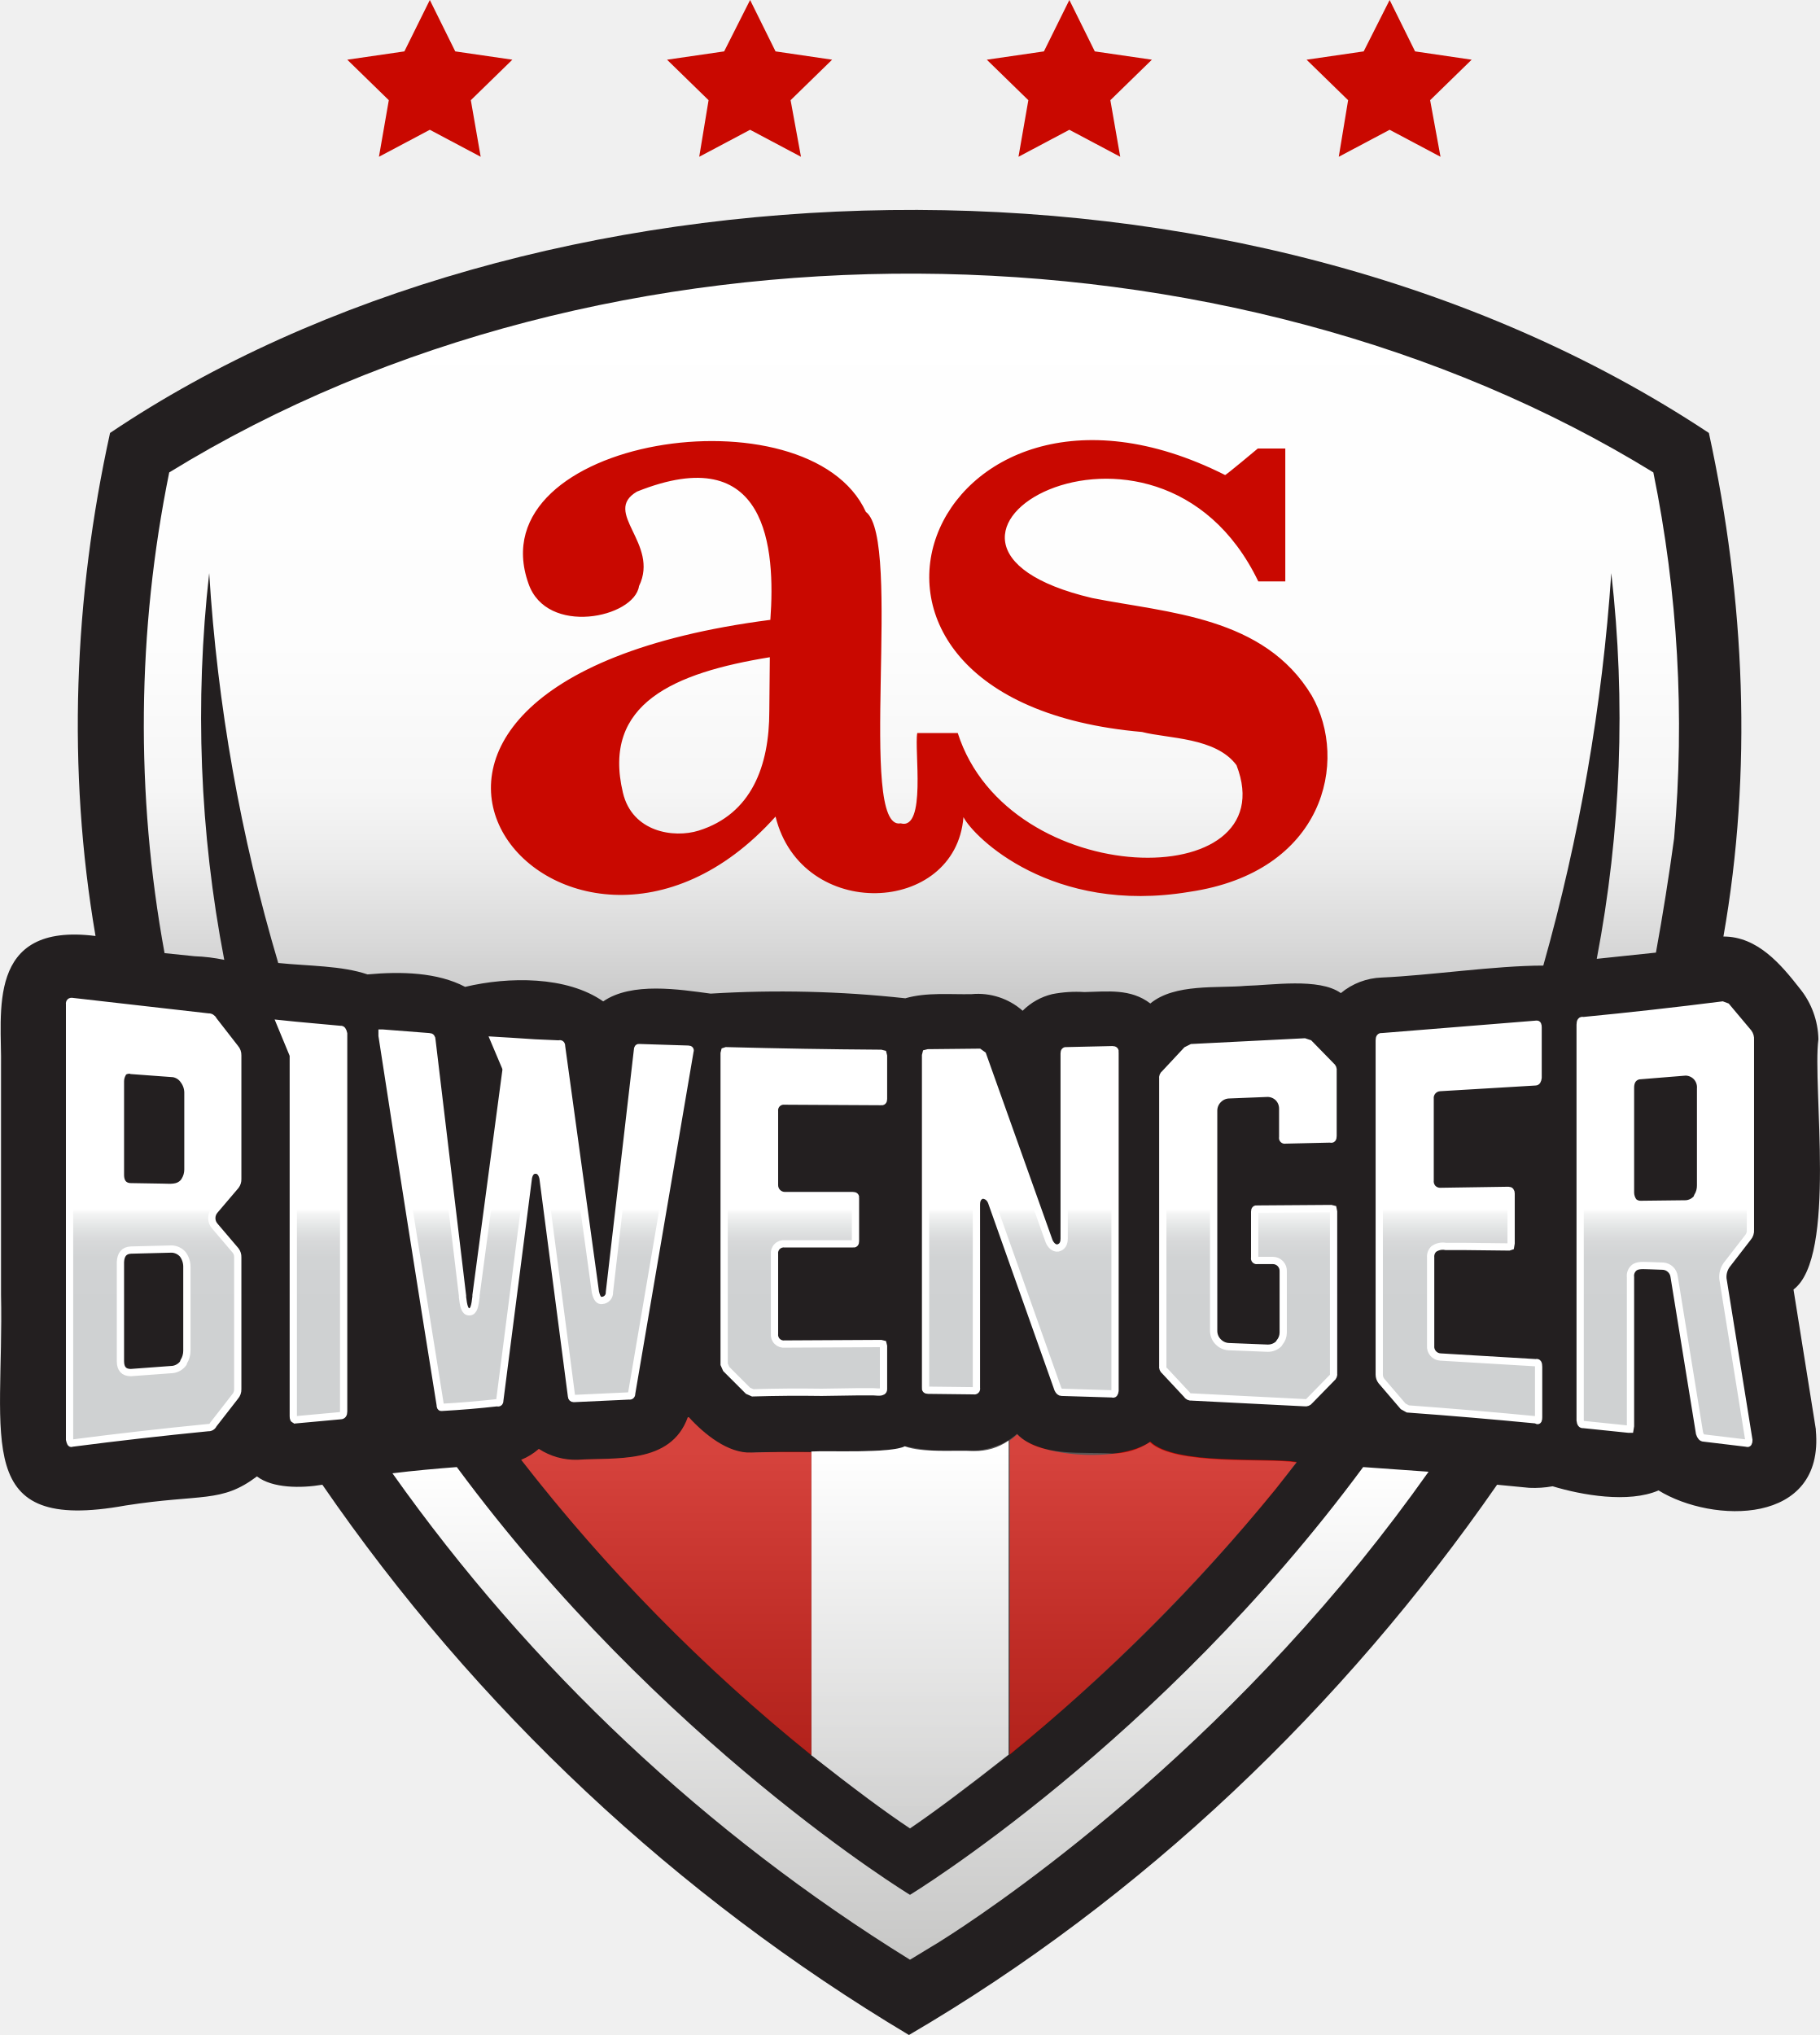
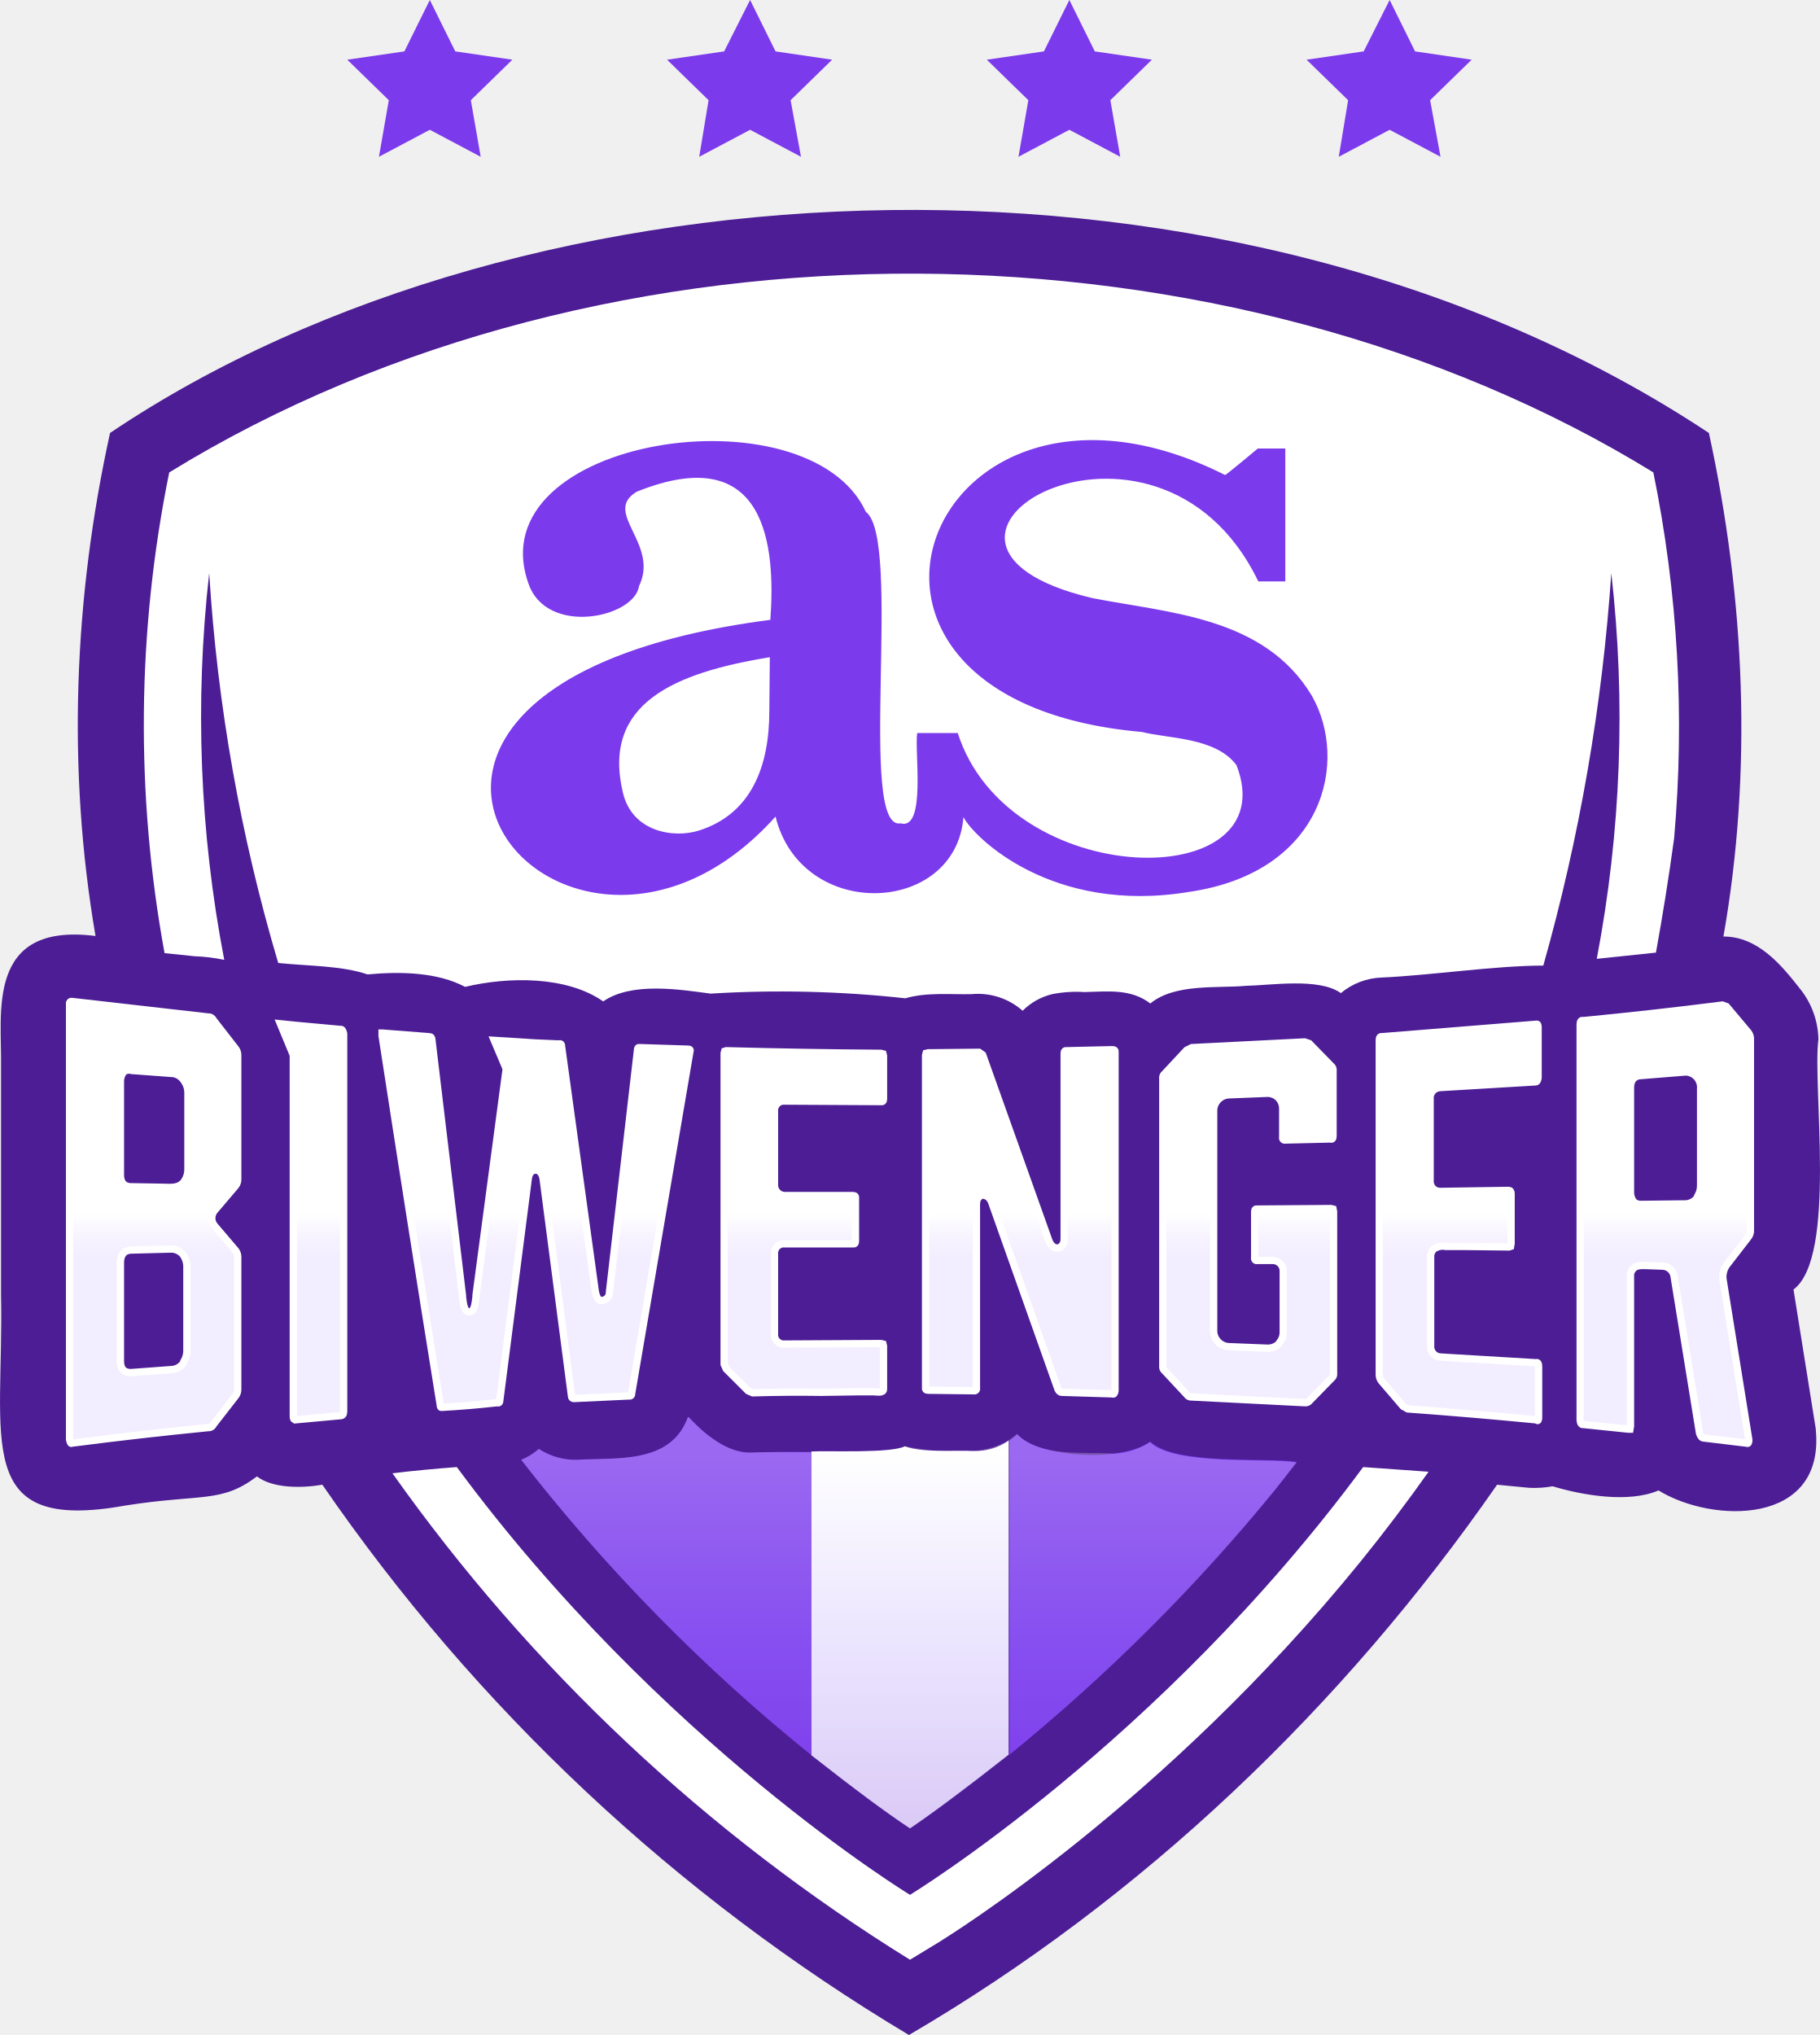
<svg xmlns="http://www.w3.org/2000/svg" viewBox="0 0 350.6 392">
  <defs>
    <linearGradient id="biw-a" x1="175.2" x2="175.2" y1="112.2" y2="17.3" gradientTransform="matrix(1 0 0 -1 0 394.8)" gradientUnits="userSpaceOnUse">
      <stop offset="0" stop-color="#fff" />
-       <stop offset="1" stop-color="#c7c7c6" />
+       <stop offset="1" stop-color="#ffffff" />
    </linearGradient>
    <linearGradient id="biw-b" x1="175.4" x2="175.4" y1="200.1" y2="342.1" gradientTransform="matrix(1 0 0 -1 0 394.8)" gradientUnits="userSpaceOnUse">
-       <stop offset="0" stop-color="#c7c7c7" />
-       <stop offset=".1" stop-color="#dadada" />
-       <stop offset=".2" stop-color="#ebebeb" />
-       <stop offset=".3" stop-color="#f6f6f6" />
-       <stop offset=".5" stop-color="#fdfdfd" />
+       <stop offset="0" stop-color="#ffffff" />
+       <stop offset=".1" stop-color="#ffffff" />
+       <stop offset=".2" stop-color="#ffffff" />
+       <stop offset=".3" stop-color="#ffffff" />
+       <stop offset=".5" stop-color="#ffffff" />
      <stop offset="1" stop-color="#fff" />
    </linearGradient>
    <linearGradient id="biw-c" x1="174.9" x2="174.9" y1="18.4" y2="115.1" gradientTransform="matrix(1 0 0 -1 0 394.8)" gradientUnits="userSpaceOnUse">
-       <stop offset="0" stop-color="#1d1d1b" />
-       <stop offset=".2" stop-color="#41413f" stop-opacity=".9" />
-       <stop offset=".6" stop-color="#9b9b9a" stop-opacity=".8" />
+       <stop offset="0" stop-color="#4c1d95" />
+       <stop offset=".2" stop-color="#6d28d9" stop-opacity=".9" />
+       <stop offset=".6" stop-color="#a78bfa" stop-opacity=".8" />
      <stop offset="1" stop-color="#fff" stop-opacity=".8" />
    </linearGradient>
    <linearGradient id="biw-d" x1="175.1" x2="175.1" y1="116.76" y2="201.91" gradientTransform="matrix(1 0 0 -1 0 394.8)" gradientUnits="userSpaceOnUse">
-       <stop offset="0" stop-color="#cfd1d2" />
-       <stop offset=".27" stop-color="#cfd1d2" />
-       <stop offset=".31" stop-color="#cfd1d2" />
-       <stop offset=".42" stop-color="#d1d3d4" />
-       <stop offset=".46" stop-color="#d8d9da" />
-       <stop offset=".49" stop-color="#e3e5e5" />
-       <stop offset=".52" stop-color="#f4f5f5" />
+       <stop offset="0" stop-color="#f3eeff" />
+       <stop offset=".27" stop-color="#f3eeff" />
+       <stop offset=".31" stop-color="#f3eeff" />
+       <stop offset=".42" stop-color="#f3eeff" />
+       <stop offset=".46" stop-color="#f6f2ff" />
+       <stop offset=".49" stop-color="#faf8ff" />
+       <stop offset=".52" stop-color="#ffffff" />
      <stop offset=".53" stop-color="#fff" />
    </linearGradient>
  </defs>
-   <path fill="#231f20" d="M346.7 190.4c-3.6-4.6-8.1-10-14.7-10 5.6-31.7 4.2-64.9-2.8-97-90.7-60.1-227.2-54.4-308 0-7 31.8-8.3 64.8-2.8 96.9-21.3-2.7-18 15-18.2 25.2v43.9c.6 28.1-5.8 46 24 40.6 14.7-2.3 18.4-.4 25.3-5.6 3 2.3 8.5 2.3 12.6 1.6a363 363 0 0 0 113 106c45-26.3 83.6-63.2 113.3-106l6.2.6a20 20 0 0 0 4.5-.3c5.6 1.7 14.6 3.3 20.4.8 10.4 6.4 32 6.8 30.3-11.6v-.2l-4.3-26.9c8.4-6.3 3.6-39.3 4.8-48.2a16 16 0 0 0-3.6-9.8" />
+   <path fill="#4c1d95" d="M346.7 190.4c-3.6-4.6-8.1-10-14.7-10 5.6-31.7 4.2-64.9-2.8-97-90.7-60.1-227.2-54.4-308 0-7 31.8-8.3 64.8-2.8 96.9-21.3-2.7-18 15-18.2 25.2v43.9c.6 28.1-5.8 46 24 40.6 14.7-2.3 18.4-.4 25.3-5.6 3 2.3 8.5 2.3 12.6 1.6a363 363 0 0 0 113 106c45-26.3 83.6-63.2 113.3-106l6.2.6a20 20 0 0 0 4.5-.3c5.6 1.7 14.6 3.3 20.4.8 10.4 6.4 32 6.8 30.3-11.6v-.2l-4.3-26.9c8.4-6.3 3.6-39.3 4.8-48.2a16 16 0 0 0-3.6-9.8" />
  <path fill="url(#biw-a)" d="M262.4 282.6c-39.3 53.2-87.3 82.4-87.3 82.4s-48-29.2-87.3-82.4c-3.9.3-8.4.7-12.4 1.2a344 344 0 0 0 99.7 93.7l5.6-3.4c1.7-1.1 43.2-26.5 81.2-73.3q6.8-8.4 13.1-17.3Z" transform="translate(.2)" />
  <path fill="url(#biw-b)" d="m318.8 183.5-11.4 1.2a247 247 0 0 0 2.8-74.3 370 370 0 0 1-13.1 75.6c-9.2 0-21.9 1.9-31.1 2.3a13 13 0 0 0-7.9 3c-4.2-3-13.4-1.5-18.3-1.4-5.4.5-13.7-.5-18.4 3.4-3.8-2.9-8.2-2.3-12.7-2.2a24 24 0 0 0-6.2.4 12 12 0 0 0-5.7 3.2 13 13 0 0 0-9.8-3.2c-4 .1-8.7-.4-12.8.8a220 220 0 0 0-37.5-.9c-6-.8-15.2-2.3-20.7 1.5-7-4.9-18.2-4.8-26.6-2.8-5.3-2.8-12.3-3-18.8-2.4-5-1.7-11.3-1.6-17.2-2.2a337 337 0 0 1-13.3-75.1 247 247 0 0 0 2.9 74.5 33 33 0 0 0-5.7-.7l-5.8-.6a244 244 0 0 1 .9-92.6c84.6-52 204.5-50.1 285.9 0a245 245 0 0 1 4 70.5q-1.5 11-3.5 22" transform="translate(.2)" />
-   <path fill="#c90800" d="m82.8 0 4.9 9.9 11 1.6-8 7.8 1.9 10.9-9.8-5.2-9.8 5.2 1.9-10.9-8-7.8 11-1.6Zm61.7 0 4.9 9.9 10.9 1.6-8 7.8 2 10.9-9.8-5.2-9.8 5.2 1.8-10.9-8-7.8 11-1.6ZM206 0l4.9 9.9 11 1.6-8 7.8 1.9 10.9L206 25l-9.8 5.2 1.9-10.9-8-7.8 11-1.6Zm61.7 0 4.9 9.9 10.9 1.6-8 7.8 2 10.9-9.8-5.2-9.8 5.2 1.8-10.9-8-7.8 11-1.6Z" />
+   <path fill="#7c3aed" d="m82.8 0 4.9 9.9 11 1.6-8 7.8 1.9 10.9-9.8-5.2-9.8 5.2 1.9-10.9-8-7.8 11-1.6Zm61.7 0 4.9 9.9 10.9 1.6-8 7.8 2 10.9-9.8-5.2-9.8 5.2 1.8-10.9-8-7.8 11-1.6ZM206 0l4.9 9.9 11 1.6-8 7.8 1.9 10.9L206 25l-9.8 5.2 1.9-10.9-8-7.8 11-1.6Zm61.7 0 4.9 9.9 10.9 1.6-8 7.8 2 10.9-9.8-5.2-9.8 5.2 1.8-10.9-8-7.8 11-1.6Z" />
  <path fill="#fff" d="M187.5 279.5c-3.5-.2-9.8.4-13.2-.9-2.6 1.4-15 .8-18 1v58.5q12.2 9.6 19 14.1 6.8-4.6 19-14.2v-60.5a11 11 0 0 1-6.7 2" />
-   <path fill="#c90800" d="M145.3 279.8h-.6c-4.4.2-9-3.5-12-6.8h-.2c-3.3 9.2-14.2 7.7-21.3 8.2a13 13 0 0 1-7.4-2.1 12 12 0 0 1-3.4 2.1 344 344 0 0 0 55.9 56.9v.1-58.5q-5.5-.1-11 .1m100.5 7 4-5.2c-6-.9-23.4.7-28.2-3.9-6 4.2-21.9 2.9-25.6-1.4l-1.5 1.2V338a363 363 0 0 0 51.3-51.2" />
+   <path fill="#7c3aed" d="M145.3 279.8h-.6c-4.4.2-9-3.5-12-6.8h-.2c-3.3 9.2-14.2 7.7-21.3 8.2a13 13 0 0 1-7.4-2.1 12 12 0 0 1-3.4 2.1 344 344 0 0 0 55.9 56.9v.1-58.5q-5.5-.1-11 .1m100.5 7 4-5.2c-6-.9-23.4.7-28.2-3.9-6 4.2-21.9 2.9-25.6-1.4l-1.5 1.2V338a363 363 0 0 0 51.3-51.2" />
  <path fill="url(#biw-c)" d="M214.1 280c-5.5-.4-14 .8-18.4-3.8-5.1 4.8-15 3.6-21.6 2.4-3.1 1.7-25.9.9-29.6 1.2-4.4.2-9-3.5-12-6.8h-.2c-3.3 9.2-14.1 7.7-21.3 8.2a13 13 0 0 1-7.4-2.1 12 12 0 0 1-3.4 2.1 344 344 0 0 0 74.9 71.1 342 342 0 0 0 74.5-70.6c-6-.9-23.5.7-28.3-3.9a13 13 0 0 1-7.2 2.2" opacity=".3" style="isolation:isolate" transform="translate(.2)" />
-   <path fill="#c90800" d="M210.4 115.2c-45-10.6 12.3-44.1 32-3.2h5.2V86.4h-5.3s-6.2 5.2-6.3 5.1c-57-28.7-85.8 43.4-16 49.5 5 1.3 14.2 1 18.2 6.4 9.7 25-43.9 24.4-53.7-6.2h-7.8c-.6 3.2 1.8 18.8-3.2 17.4-8.4 1.6.4-54.7-6.7-60-11-24-75-14.4-65 13.8 3.5 10.2 20.4 6.6 21.3.5 4-8.2-7.2-14.2-.4-18.2 25.2-10.1 26.7 10.9 25.7 24.7-98.2 12.7-39.8 83.4 1 37.9 5 20.3 34.7 19 36.2.1 2 3.9 17.1 18.8 43.5 14.4 26-3.8 30.8-25.2 23.6-37.8-9.2-15.3-27.7-15.9-42.3-18.8M148.2 137c0 10.5-3.4 19.8-13.6 23-4.8 1.5-12.8.3-14.6-7.3-4.1-17.2 9.9-23.1 28.3-26.1Z" />
+   <path fill="#7c3aed" d="M210.4 115.2c-45-10.6 12.3-44.1 32-3.2h5.2V86.4h-5.3s-6.2 5.2-6.3 5.1c-57-28.7-85.8 43.4-16 49.5 5 1.3 14.2 1 18.2 6.4 9.7 25-43.9 24.4-53.7-6.2h-7.8c-.6 3.2 1.8 18.8-3.2 17.4-8.4 1.6.4-54.7-6.7-60-11-24-75-14.4-65 13.8 3.5 10.2 20.4 6.6 21.3.5 4-8.2-7.2-14.2-.4-18.2 25.2-10.1 26.7 10.9 25.7 24.7-98.2 12.7-39.8 83.4 1 37.9 5 20.3 34.7 19 36.2.1 2 3.9 17.1 18.8 43.5 14.4 26-3.8 30.8-25.2 23.6-37.8-9.2-15.3-27.7-15.9-42.3-18.8M148.2 137c0 10.5-3.4 19.8-13.6 23-4.8 1.5-12.8.3-14.6-7.3-4.1-17.2 9.9-23.1 28.3-26.1Z" />
  <path fill="url(#biw-d)" stroke="#fff" stroke-linecap="round" stroke-width="1.4" d="M13.2 277.3v-83.7q-.1-.7.4-.7l26.3 3a1 1 0 0 1 1 .6l4.2 5.4a2 2 0 0 1 .5 1.4v23.8a2 2 0 0 1-.4 1.3l-4 4.7a2.3 2.3 0 0 0 0 3.1l4 4.7a2 2 0 0 1 .4 1.3v25.4a2 2 0 0 1-.5 1.4l-4.2 5.4a1 1 0 0 1-1 .6q-13.2 1.3-26.3 3-.2.2-.4-.7ZM25 240.8q-1.9.1-2 2.3v19.1q0 2.2 2 2.2l8.1-.6a3 3 0 0 0 2-1.2l.1-.3a4 4 0 0 0 .6-2.1v-16.3a4 4 0 0 0-.8-2.3 3 3 0 0 0-2.1-1Zm-.2-34.7q-1.2.1-1.4.7a3 3 0 0 0-.4 1.5v18c0 2.1 1.4 2.3 2 2.3l6.1.1c1.4 0 3 .3 4.1-1l.2-.3a4 4 0 0 0 .6-2.1v-14.9a4 4 0 0 0-.8-2.3 3 3 0 0 0-2-1.3l-8.1-.6ZM336.3 278l-8.3-1q-.5 0-.8-.9l-4.9-30.2a2.3 2.3 0 0 0-2.1-2l-2.8-.1c-.9 0-2.2-.2-2.9.5a2 2 0 0 0-.6 1.7v28.7l-.1.6h-.3l-8.7-.9q-.5.1-.6-.8v-76.2q0-1 .6-.8 13.4-1.3 26.8-3l.8.3 4.2 5a2 2 0 0 1 .4 1.4v36.6a2 2 0 0 1-.5 1.5l-4.1 5.3a4 4 0 0 0-.7 2.6l5 31.1q0 .8-.4.6Zm-11.9-71.5-8.6.7c-.6 0-1.9.4-1.9 2.3v20.3a3 3 0 0 0 .6 1.7 2 2 0 0 0 1.4.5l8.7-.1a3 3 0 0 0 2.1-1.1l.1-.3a4 4 0 0 0 .6-2.2v-18.6a3 3 0 0 0-.8-2.3 3 3 0 0 0-1.9-.9Zm-28.7 67q-12.4-1.2-24.7-2.1l-.9-.5-4.2-4.9a2 2 0 0 1-.4-1.2v-64.4q0-.8.5-.7l29.7-2.4h.1q.3-.1.3.6v9.7q-.1.8-.5.8l-18.4 1.1a2 2 0 0 0-1.9 2.2v15.7a2 2 0 0 0 .6 1.6 2 2 0 0 0 1.4.5l13.1-.2q.5 0 .5.6v9.6l-.1.6-.3.1-8.9-.1h-3.3a3 3 0 0 0-2.3.5 2 2 0 0 0-.6 1.6v17a2 2 0 0 0 1.9 2.2l18.4 1.1q.5-.2.5.8v9.7q0 .8-.3.6Zm-239.1-.1q-.3.1-.3-.6v-69.5l-.1-.3-2.4-5.8 2.9.3 8.7.8q.4-.1.6.8v72.8q0 .8-.6.8l-8.7.8Zm28.3-2.3q-.3.1-.3-.5-5.8-36-11.2-71.1v-.5h.1l9 .7q.5 0 .5.6l5.9 49.3v.3c.2 1.6.4 2.8 1.3 2.8s1.1-1.2 1.3-2.9v-.3l5.8-43.5-.1-.4-2.2-5.2 3.3.2 4.6.3 4.6.2q.5-.2.5.6l6.5 47.2q.4 1.8 1.3 1.6a1.5 1.5 0 0 0 1.4-1.6l5.4-46.6q0-.6.4-.5l9.4.3q.5 0 .3.5l-11.2 65.7q0 .7-.5.6l-10.7.5a.4.4 0 0 1-.4-.4l-5.5-42.1c-.3-1.3-1-1.5-1.4-1.5s-1.1.1-1.4 1.4l-5.5 42.8q0 .8-.5.6-5.3.6-10.7.9Zm166.2-.9-21.7-1.1a1 1 0 0 1-1-.5l-4.2-4.5a1 1 0 0 1-.4-1v-55.3a1 1 0 0 1 .4-1l4.2-4.5 1-.5 21.7-1.1.9.3 4.2 4.3a1 1 0 0 1 .4 1v12.5q0 .8-.5.6l-8.7.2a.4.4 0 0 1-.5-.5v-5.5a3 3 0 0 0-.8-2.1 3 3 0 0 0-2.1-.9l-7.5.3a3 3 0 0 0-2 .9l-.1.1a3 3 0 0 0-.8 2.1v42.3a3 3 0 0 0 .8 2.1l.1.1a3 3 0 0 0 2 .9l7.5.3a3 3 0 0 0 2.1-.8l.2-.3a3 3 0 0 0 .7-1.9v-11.8a2 2 0 0 0-2-2.1h-3a.4.4 0 0 1-.5-.5v-8.9q0-.6.5-.5l14.2-.1.4.1.1.5v31.1a1 1 0 0 1-.4 1l-4.2 4.3a1 1 0 0 1-1 .4Zm-37-1.7-9.8-.3q-.4 0-.7-.6l-12.8-36.1q-.5-1.2-1.7-1.3c-.4.1-1.2.4-1.2 1.8v35.4a.4.4 0 0 1-.5.5l-8.8-.1q-.6 0-.5-.5v-64l.1-.4.4-.1 9.8-.1.7.5 12.8 35.9c.3.7.9 1.4 1.7 1.3.3-.1 1.2-.3 1.2-1.8v-35.7q0-.6.5-.5l8.8-.2q.6 0 .5.5v65.2q-.1.8-.5.6Zm-69.3-.2-.9-.4-4.2-4.2-.4-.9v-59.9l.1-.4.3-.1q14.9.4 29.8.5l.4.1.1.4v8.3q0 .6-.5.5l-18.5-.1a1.8 1.8 0 0 0-2 2v14.2a2 2 0 0 0 2 2h13.1q.6 0 .5.5v8.3q0 .6-.5.5H151a1.8 1.8 0 0 0-2 2v15.3a1.8 1.8 0 0 0 2 2l18.5-.1.4.1.1.4v8.3c0 .8-1.3.5-1.9.5h-3.3l-6.7.1q-6.6-.1-13.3.1Z" transform="translate(.2)" />
</svg>
